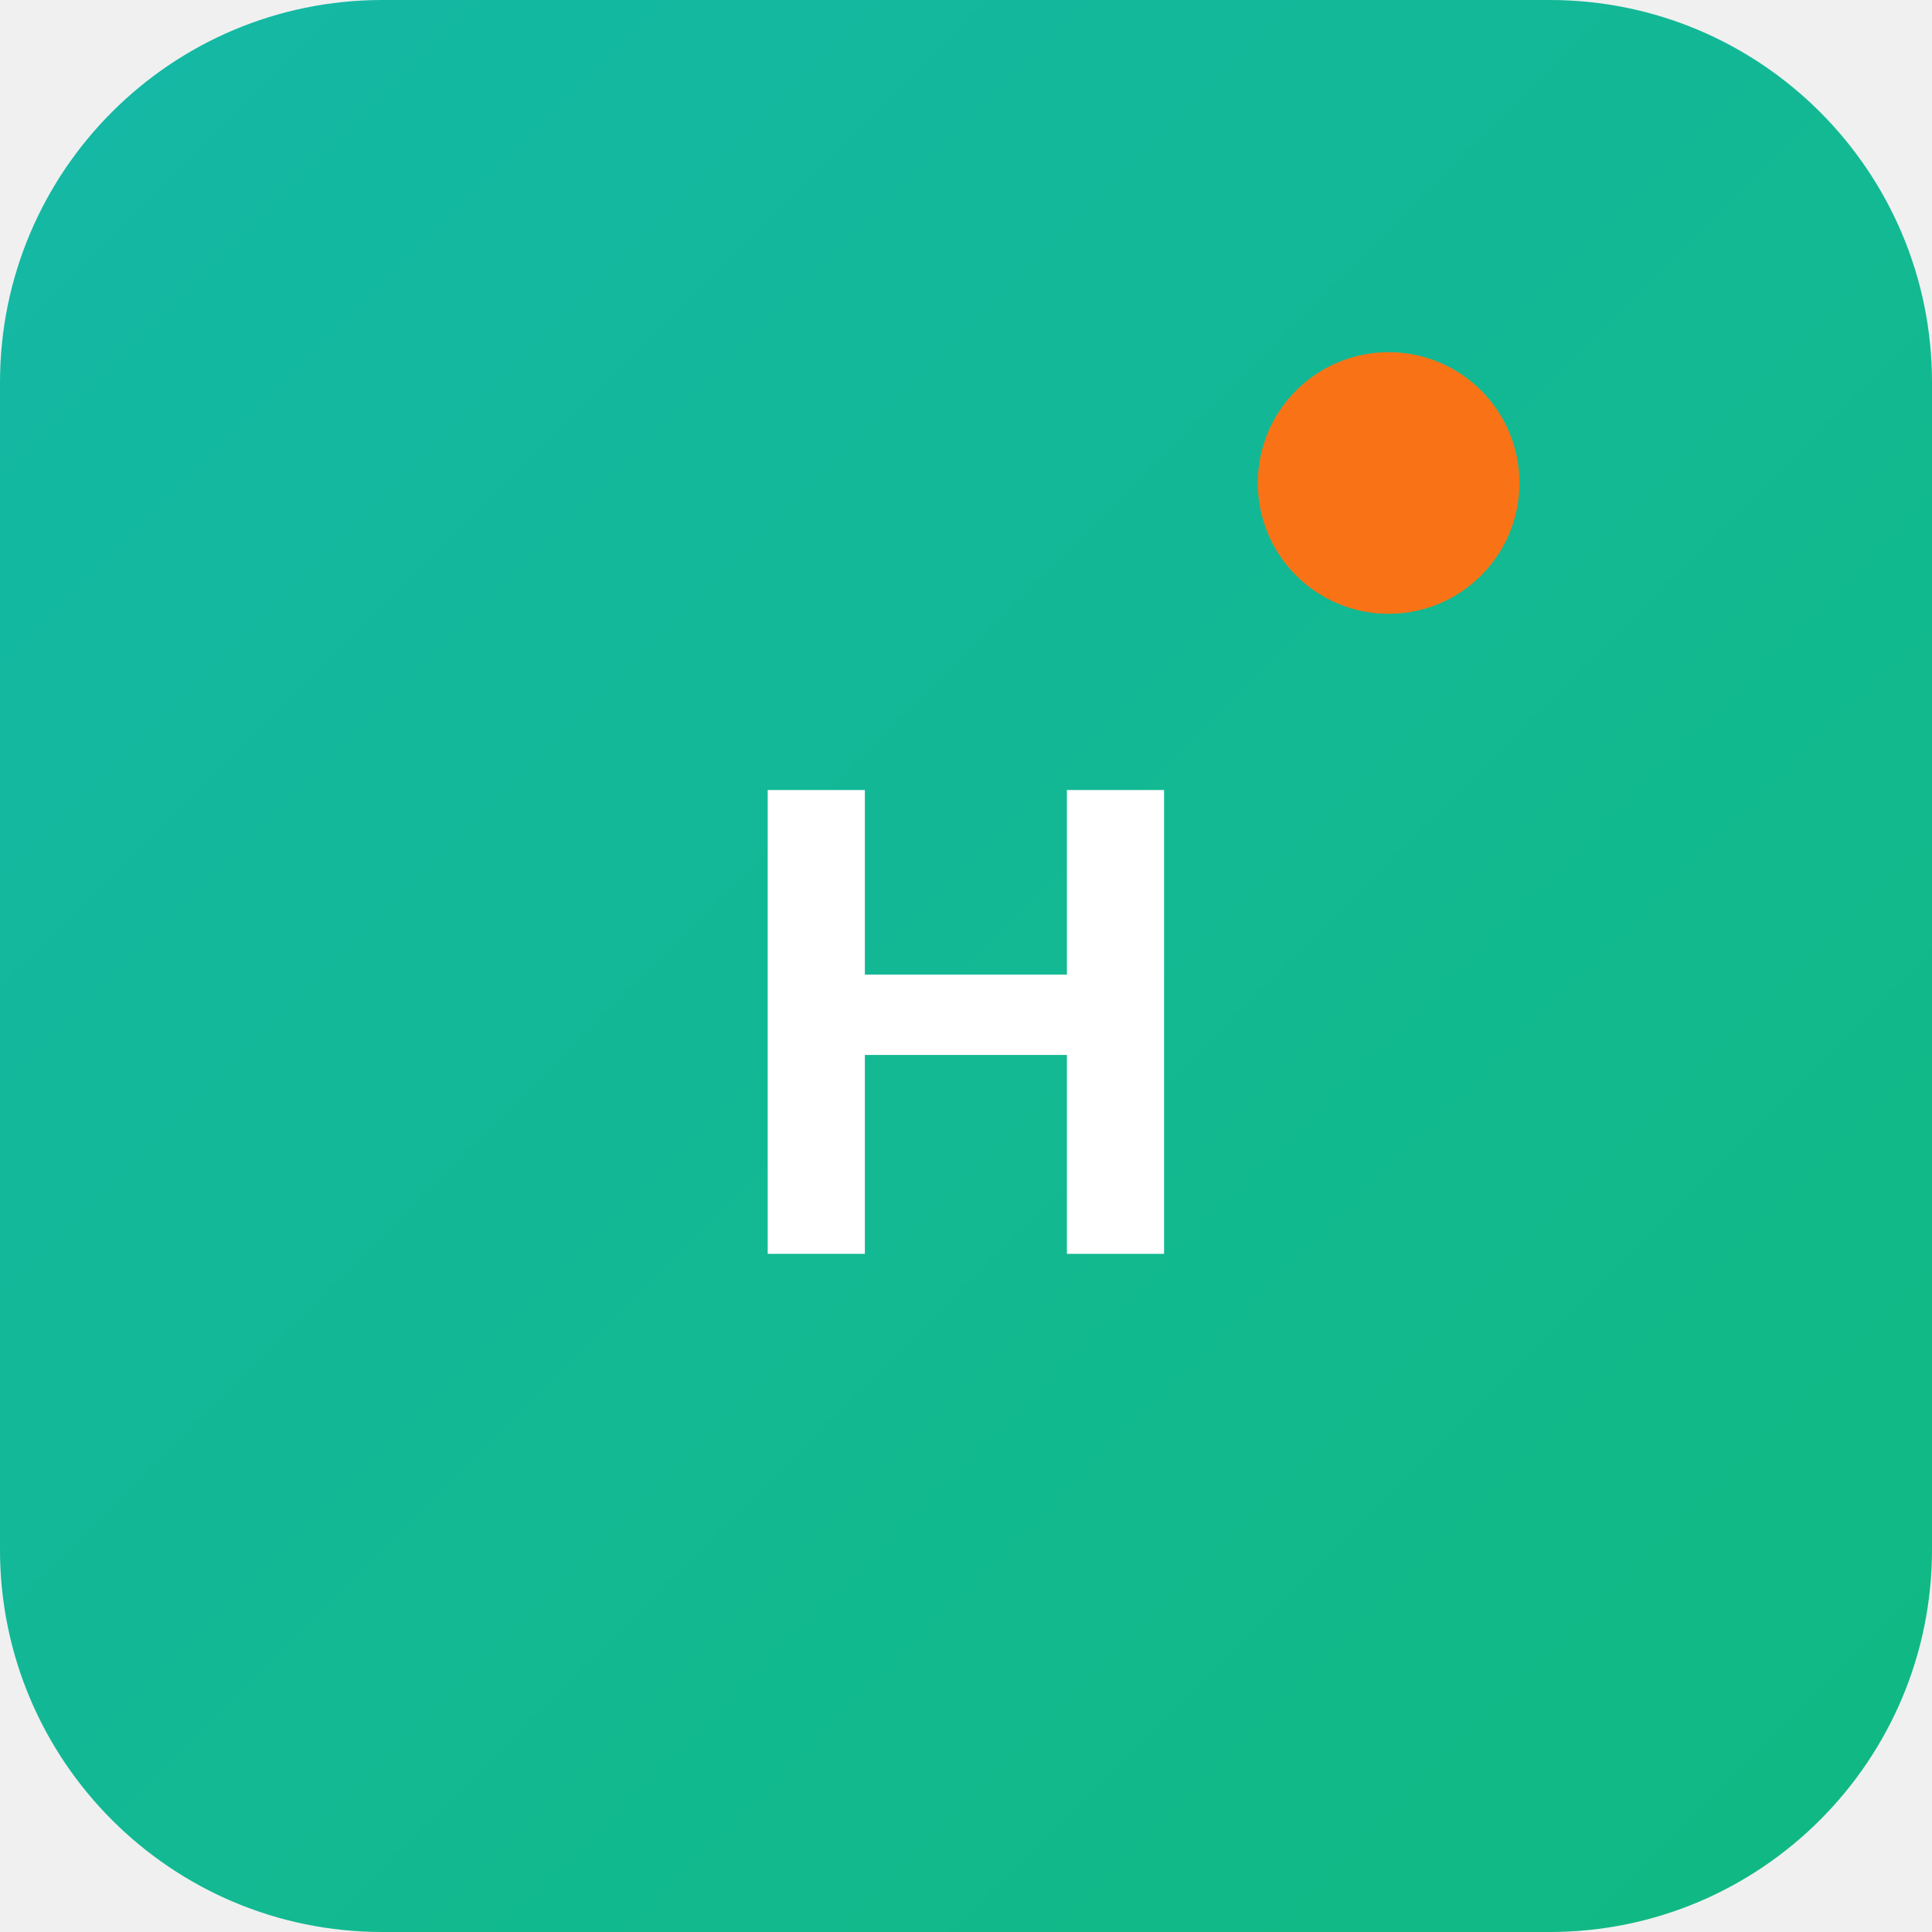
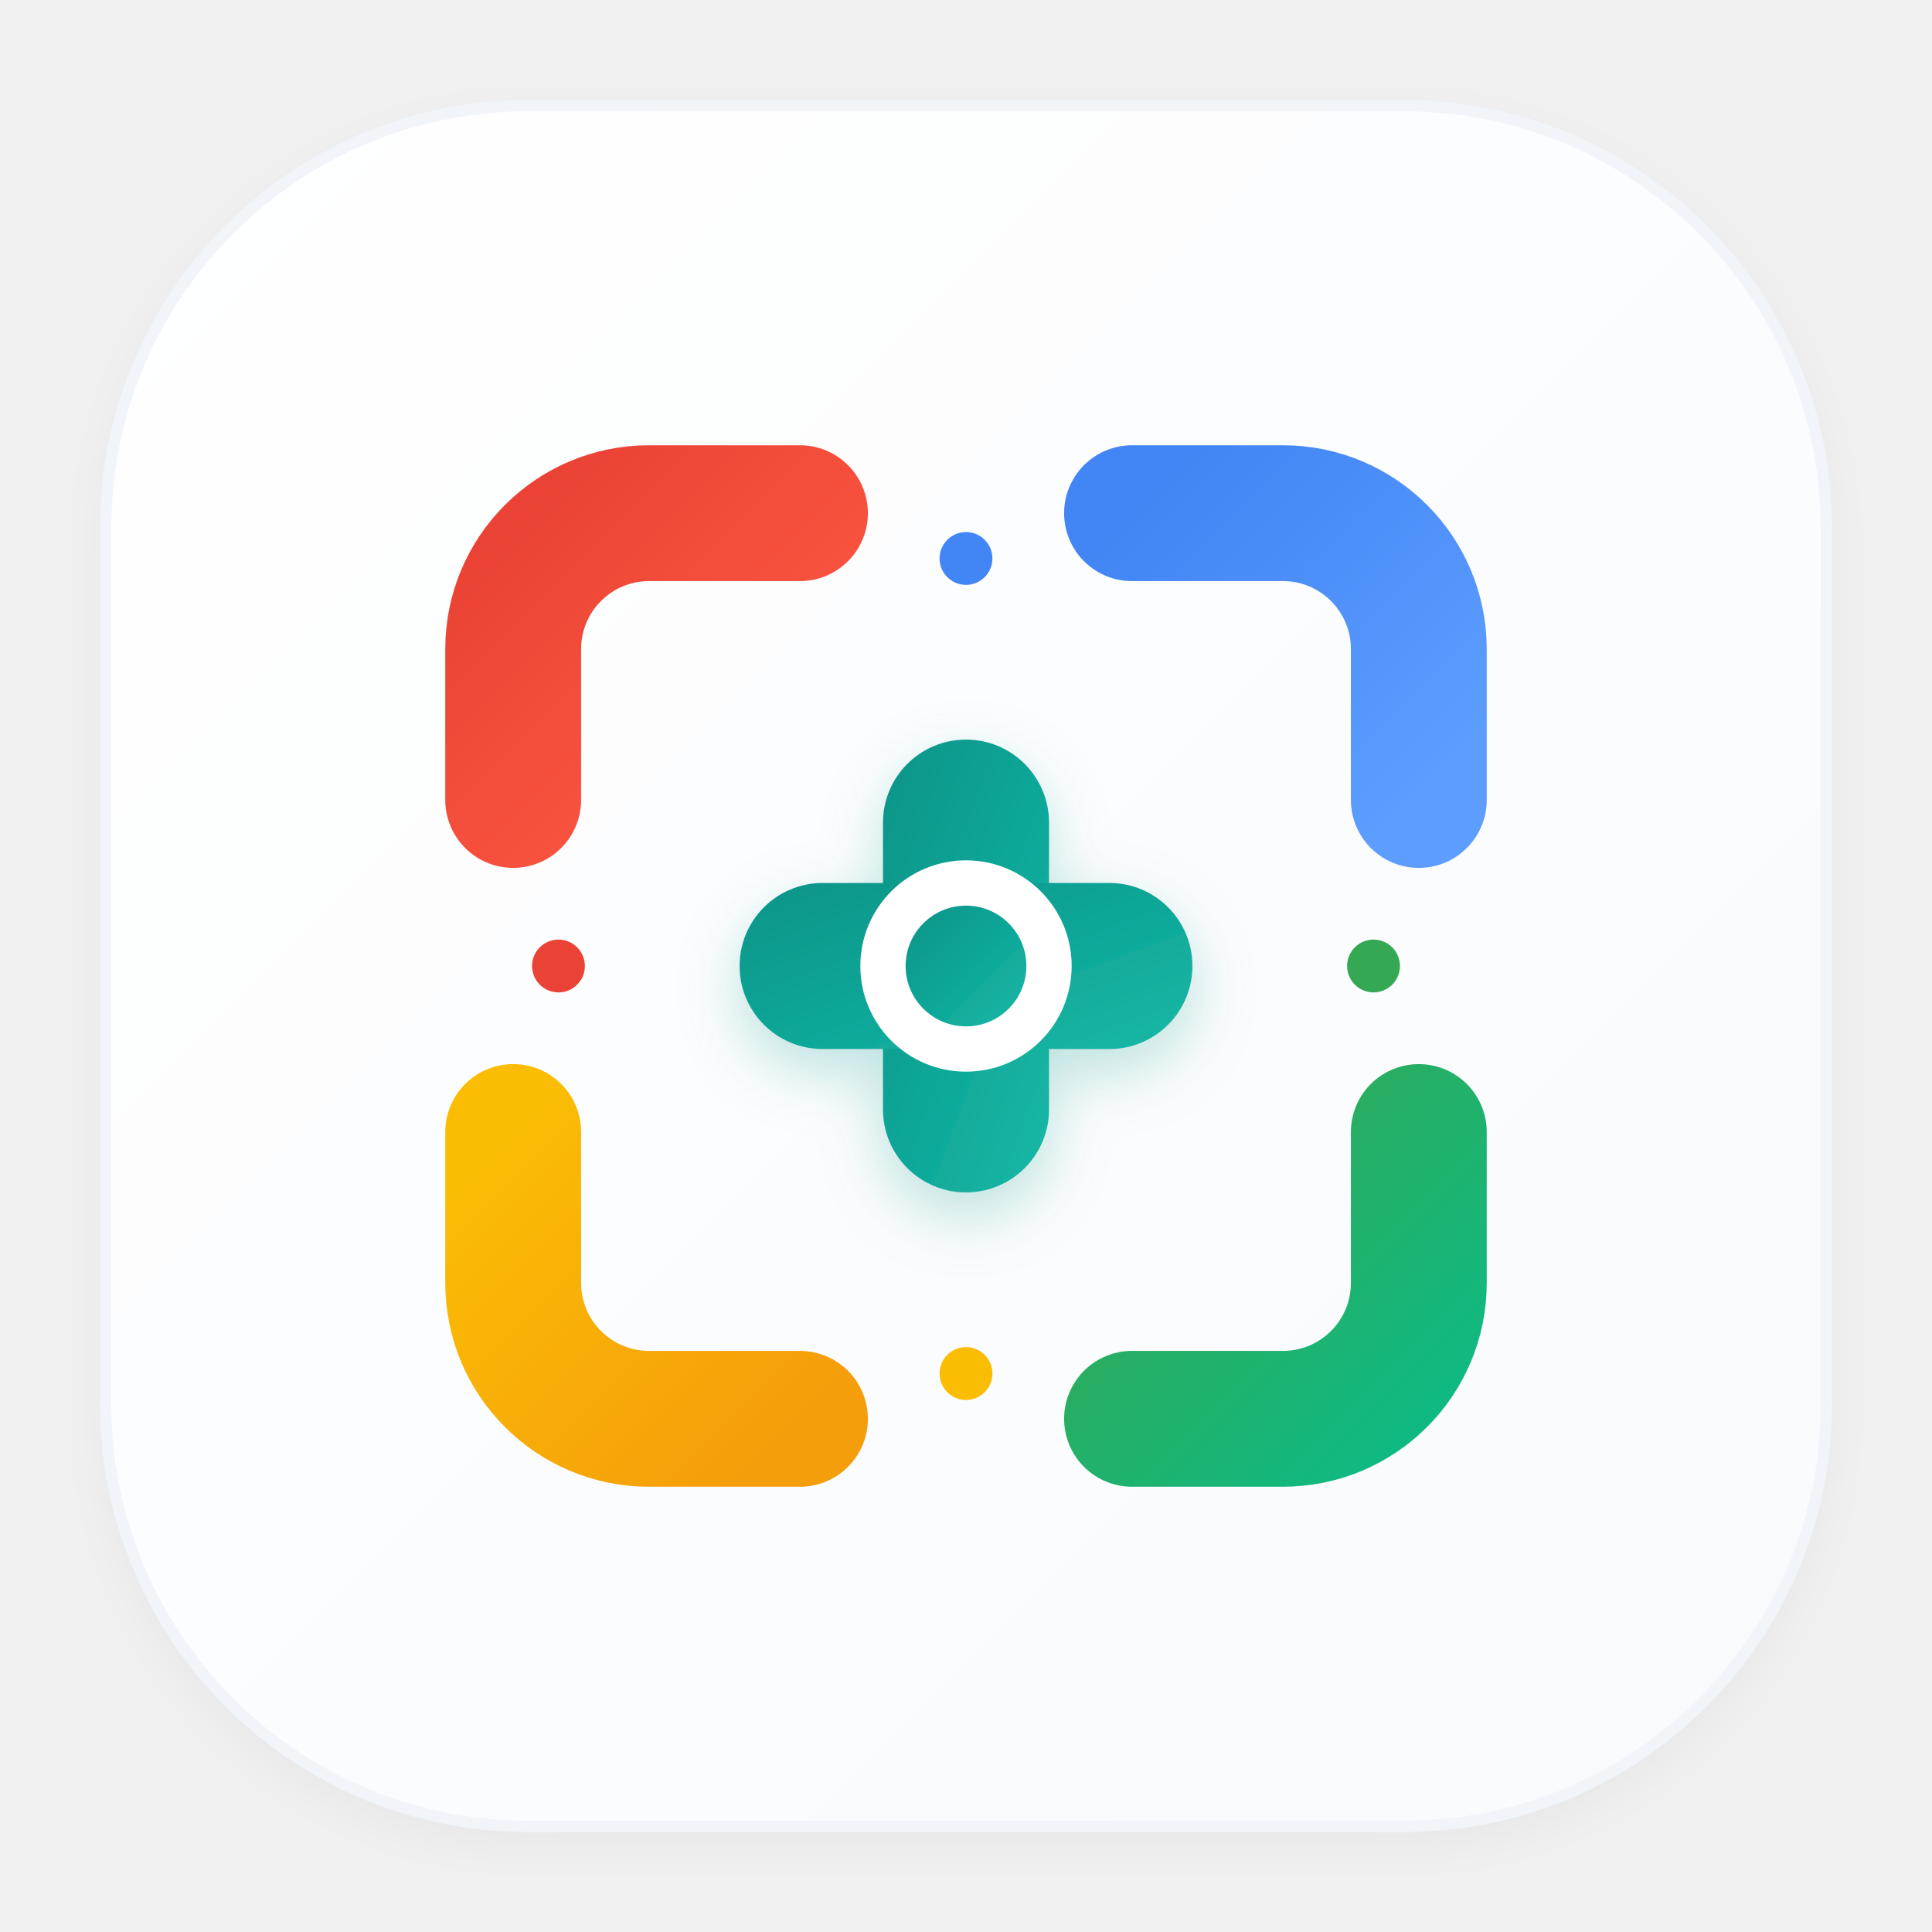
- <svg xmlns="http://www.w3.org/2000/svg" width="192" height="192" viewBox="0 0 192 192">
+ <svg xmlns="http://www.w3.org/2000/svg" width="192" height="192" viewBox="0 0 512 512" fill="none">
  <defs>
-     <linearGradient id="bg" x1="0%" y1="0%" x2="100%" y2="100%">
-       <stop offset="0%" style="stop-color:#14b8a6" />
-       <stop offset="100%" style="stop-color:#10b981" />
+     <filter id="elevShadow" x="-10%" y="-10%" width="120%" height="120%" filterUnits="userSpaceOnUse">
+       <feDropShadow dx="0" dy="16" stdDeviation="20" flood-color="#0F172A" flood-opacity="0.10" />
+       <feDropShadow dx="0" dy="4" stdDeviation="6" flood-color="#0F172A" flood-opacity="0.04" />
+     </filter>
+     <filter id="glowEffect" x="-20%" y="-20%" width="140%" height="140%" filterUnits="userSpaceOnUse">
+       <feDropShadow dx="0" dy="6" stdDeviation="8" flood-color="#0D9488" flood-opacity="0.25" />
+     </filter>
+     <linearGradient id="bgGrad" x1="0%" y1="0%" x2="100%" y2="100%">
+       <stop offset="0%" stop-color="#FFFFFF" />
+       <stop offset="100%" stop-color="#F8FAFC" />
+     </linearGradient>
+     <linearGradient id="redGrad" x1="0%" y1="0%" x2="100%" y2="100%">
+       <stop offset="0%" stop-color="#EA4335" />
+       <stop offset="100%" stop-color="#FF5A43" />
+     </linearGradient>
+     <linearGradient id="blueGrad" x1="0%" y1="0%" x2="100%" y2="100%">
+       <stop offset="0%" stop-color="#4285F4" />
+       <stop offset="100%" stop-color="#5C9DFF" />
+     </linearGradient>
+     <linearGradient id="greenGrad" x1="0%" y1="0%" x2="100%" y2="100%">
+       <stop offset="0%" stop-color="#34A853" />
+       <stop offset="100%" stop-color="#10B981" />
+     </linearGradient>
+     <linearGradient id="yellowGrad" x1="0%" y1="0%" x2="100%" y2="100%">
+       <stop offset="0%" stop-color="#FBBC04" />
+       <stop offset="100%" stop-color="#F59E0B" />
+     </linearGradient>
+     <linearGradient id="tealCenter" x1="0%" y1="0%" x2="100%" y2="100%">
+       <stop offset="0%" stop-color="#0D9488" />
+       <stop offset="100%" stop-color="#14B8A6" />
    </linearGradient>
  </defs>
-   <rect width="192" height="192" rx="38" fill="url(#bg)" />
-   <text x="50%" y="55%" dominant-baseline="middle" text-anchor="middle" font-family="Arial,sans-serif" font-weight="bold" font-size="67" fill="white">H</text>
-   <circle cx="138" cy="48" r="13" fill="#f97316" />
+   <rect x="28" y="28" width="456" height="456" rx="112" fill="url(#bgGrad)" filter="url(#elevShadow)" />
+   <rect x="28" y="28" width="456" height="456" rx="112" stroke="#F1F5F9" stroke-width="3" />
+   <g stroke-linecap="round" stroke-linejoin="round" stroke-width="36">
+     <path d="M 136 212 V 172 C 136 152.12 152.12 136 172 136 H 212" stroke="url(#redGrad)" />
+     <path d="M 300 136 H 340 C 359.88 136 376 152.12 376 172 V 212" stroke="url(#blueGrad)" />
+     <path d="M 376 300 V 340 C 376 359.88 359.88 376 340 376 H 300" stroke="url(#greenGrad)" />
+     <path d="M 212 376 H 172 C 152.12 376 136 359.88 136 340 V 300" stroke="url(#yellowGrad)" />
+   </g>
+   <g filter="url(#glowEffect)">
+     <rect x="234" y="196" width="44" height="120" rx="22" fill="url(#tealCenter)" />
+     <rect x="196" y="234" width="120" height="44" rx="22" fill="url(#tealCenter)" />
+     <circle cx="256" cy="256" r="28" fill="#FFFFFF" />
+     <circle cx="256" cy="256" r="16" fill="url(#tealCenter)" />
+   </g>
+   <circle cx="256" cy="148" r="7" fill="#4285F4" />
+   <circle cx="364" cy="256" r="7" fill="#34A853" />
+   <circle cx="256" cy="364" r="7" fill="#FBBC04" />
+   <circle cx="148" cy="256" r="7" fill="#EA4335" />
</svg>
